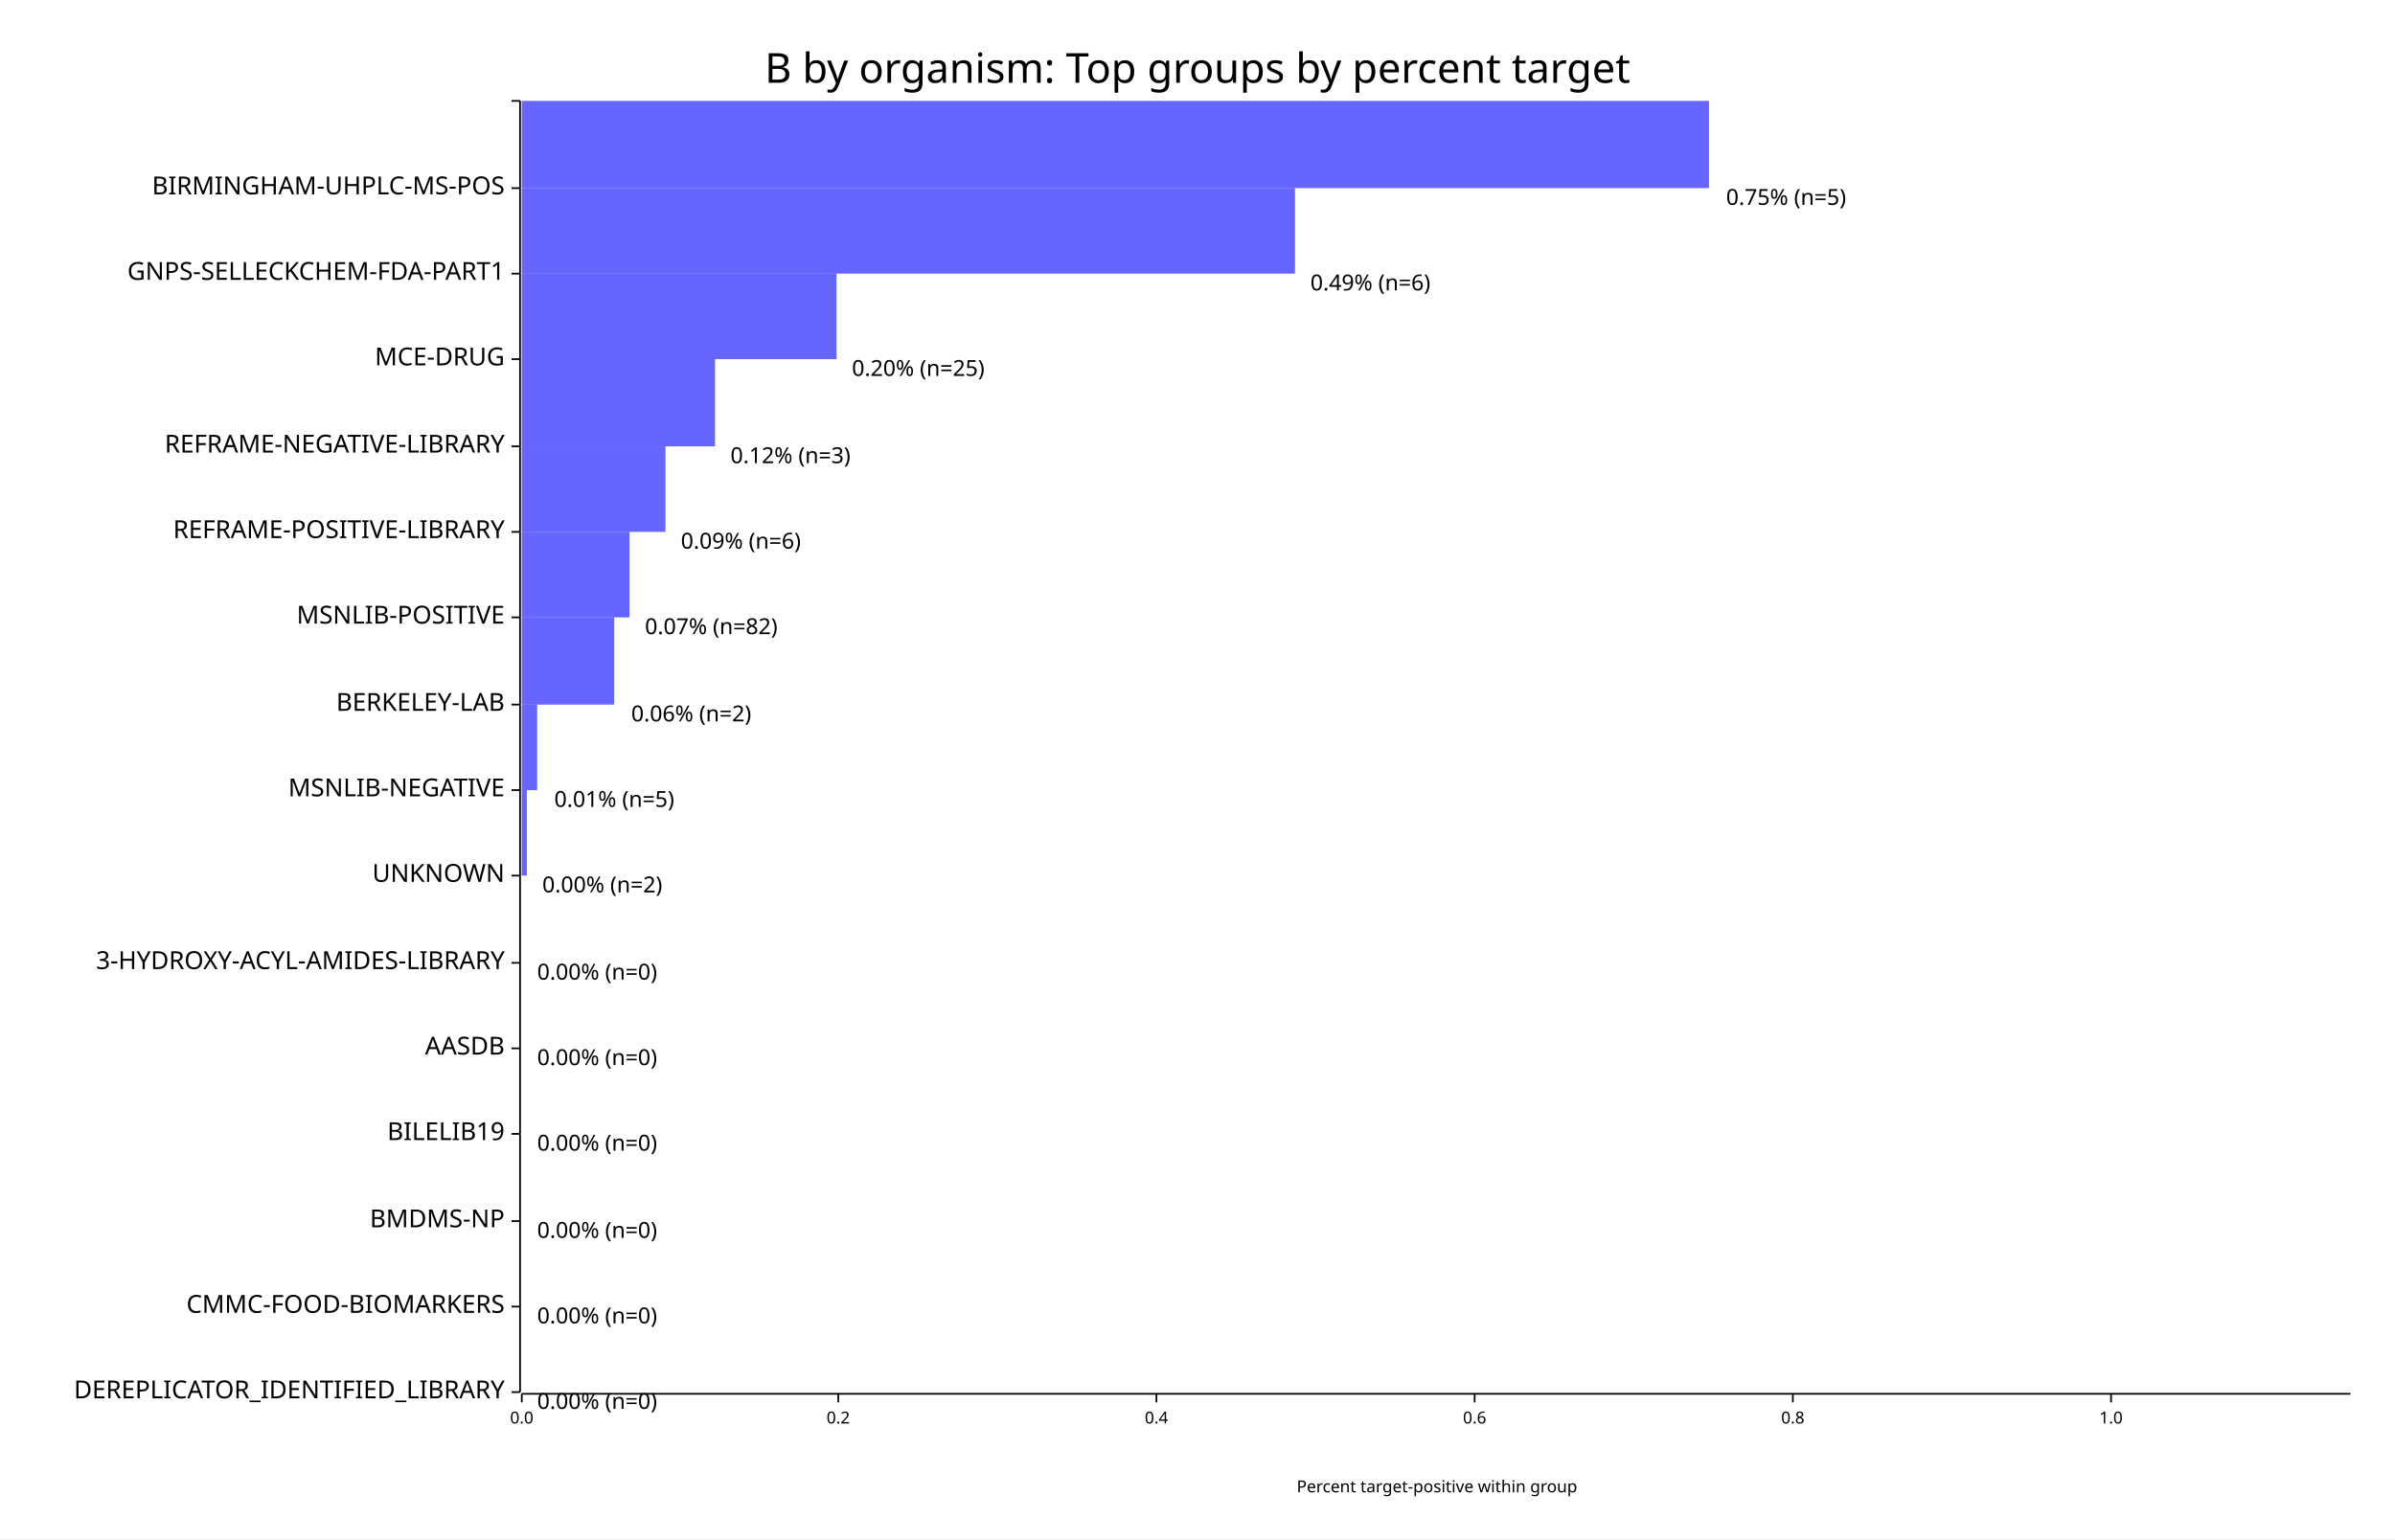
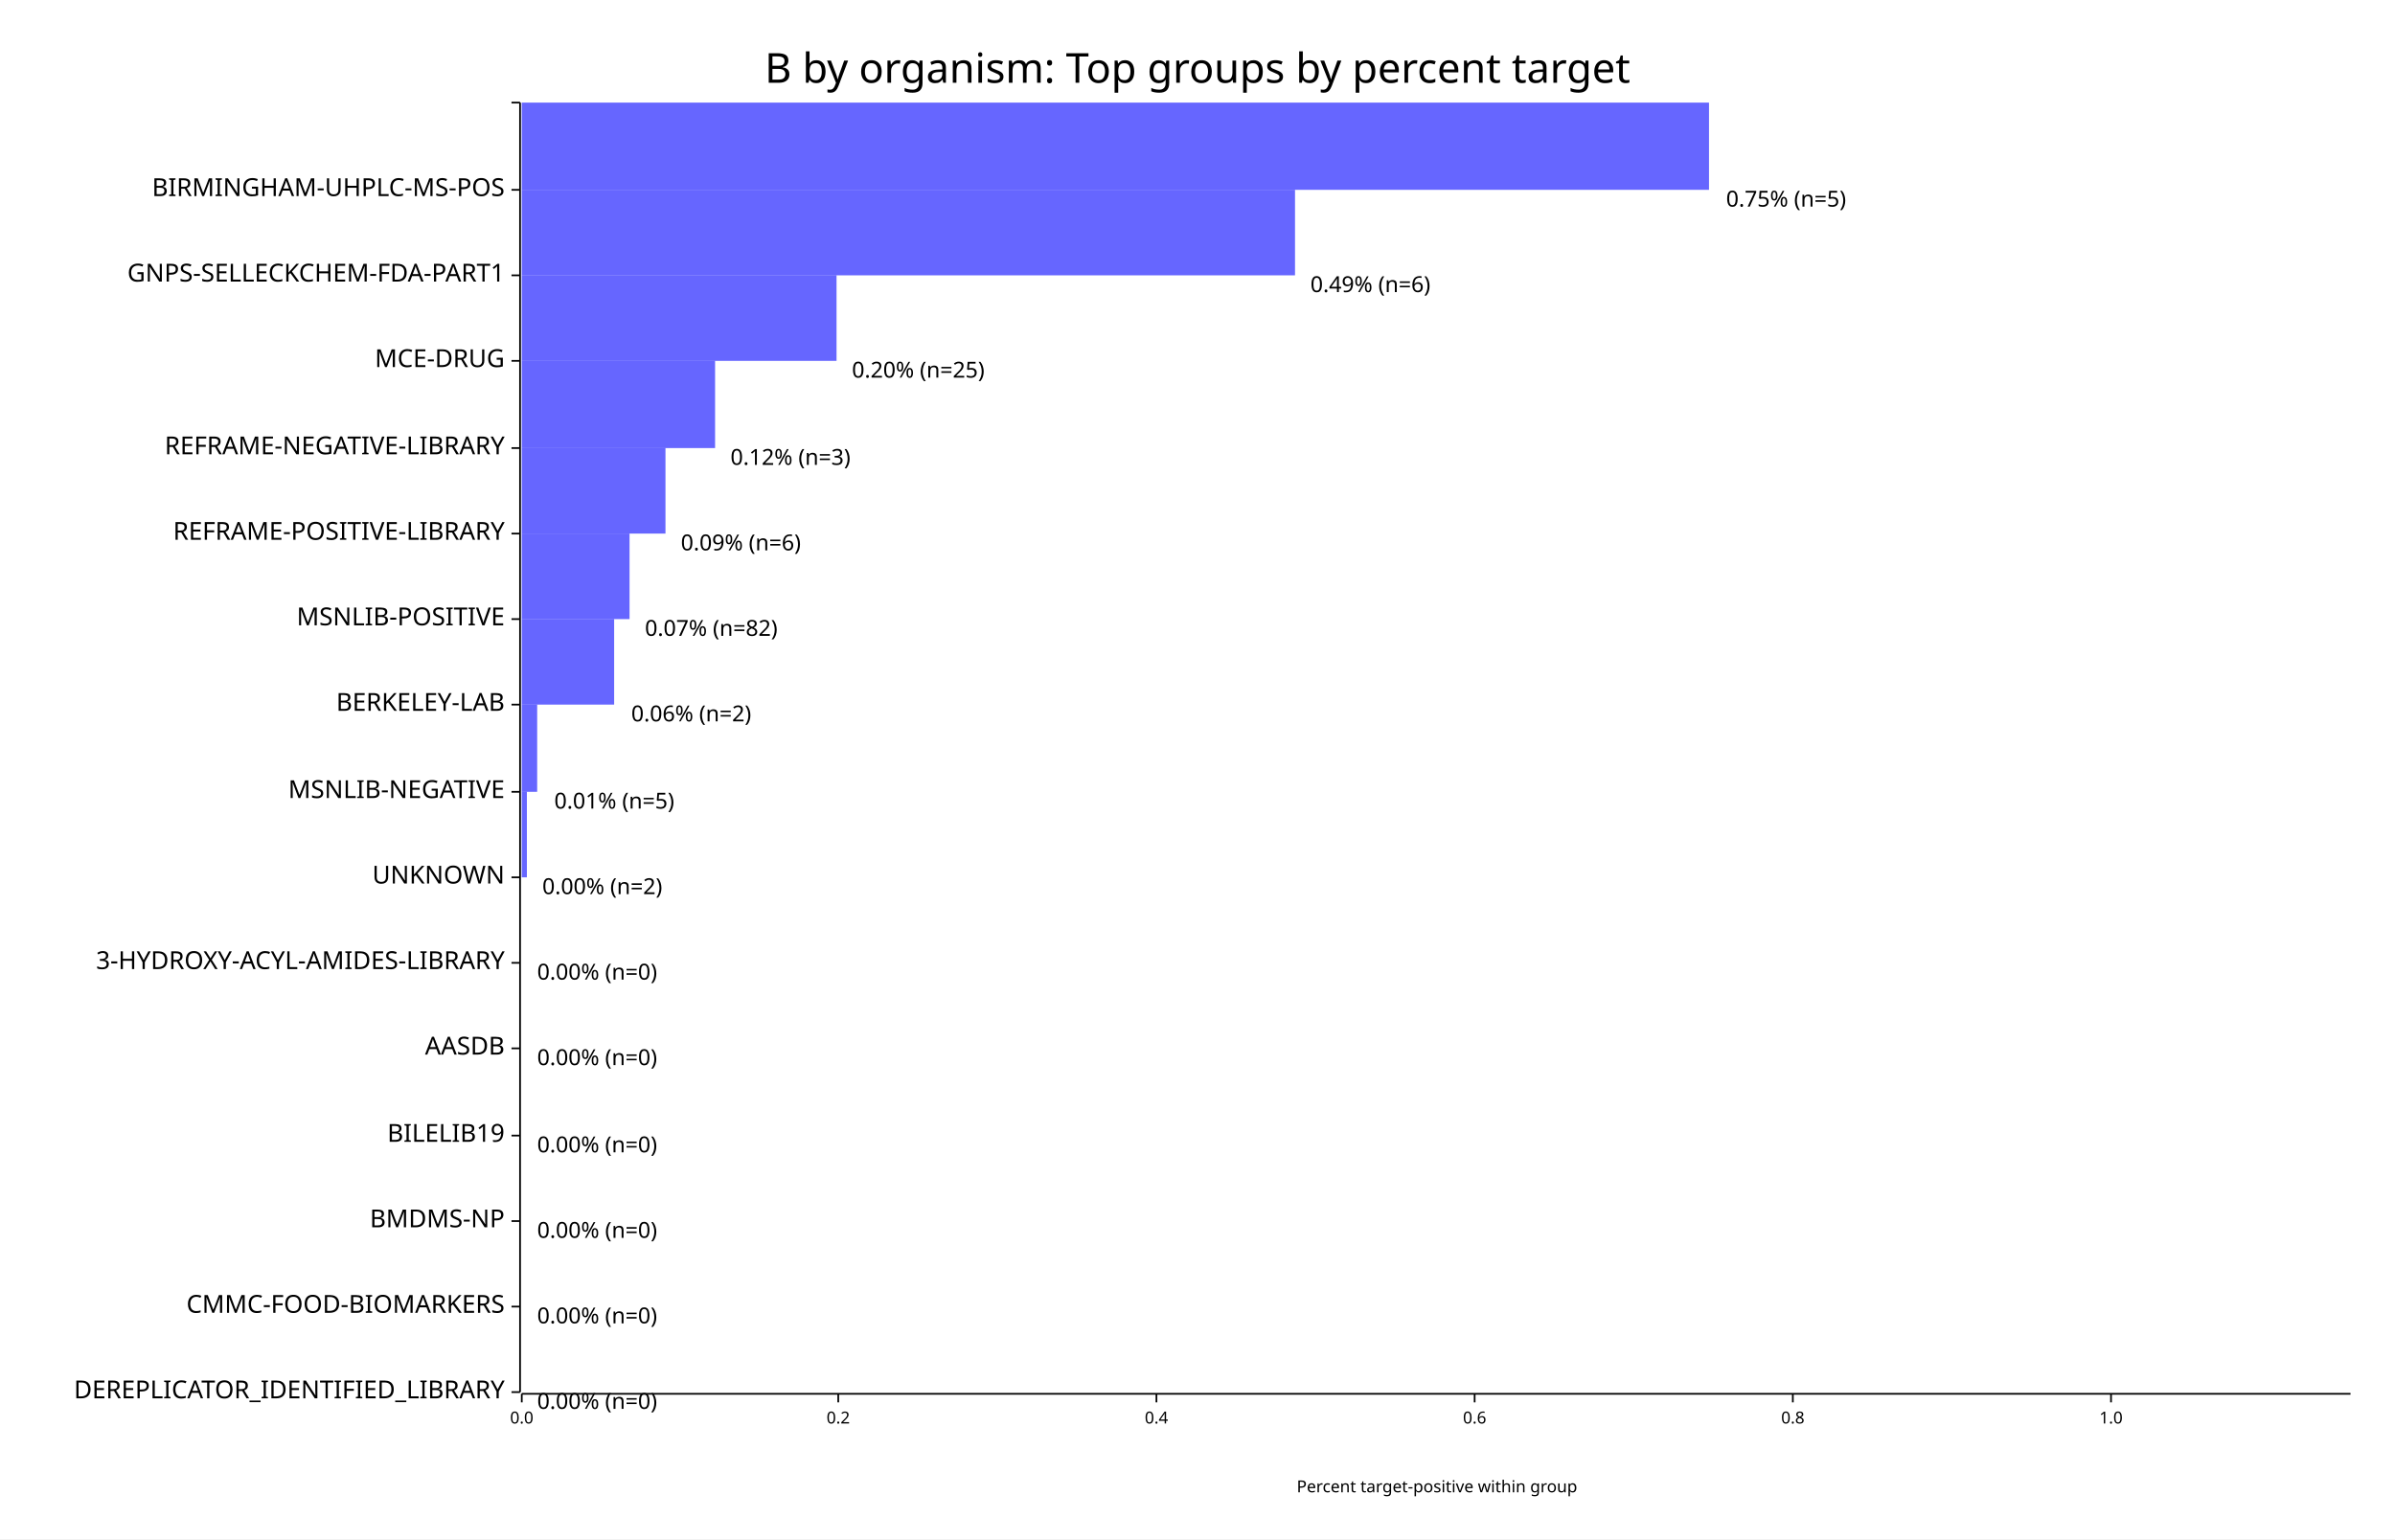
<svg xmlns="http://www.w3.org/2000/svg" width="1400" height="900" viewBox="0 0 1400 900">
  <rect x="0" y="0" width="1400" height="900" opacity="1" fill="#FFFFFF" stroke="none" />
  <text x="700" y="30" dy="0.76em" text-anchor="middle" font-family="sans-serif" font-size="24.194" opacity="1" fill="#000000">
B by organism: Top groups by percent target
</text>
  <text x="840" y="875" dy="-0.5ex" text-anchor="middle" font-family="sans-serif" font-size="9.677" opacity="1" fill="#000000">
Percent target-positive within group
</text>
-   <polyline fill="none" opacity="1" stroke="#000000" stroke-width="1" points="304,59 304,814 " />
+   <polyline fill="none" opacity="1" stroke="#000000" stroke-width="1" points="304,60 304,814 " />
  <text x="295" y="814" dy="0.5ex" text-anchor="end" font-family="sans-serif" font-size="14.516" opacity="1" fill="#000000">
DEREPLICATOR_IDENTIFIED_LIBRARY
</text>
  <polyline fill="none" opacity="1" stroke="#000000" stroke-width="1" points="299,814 304,814 " />
  <text x="295" y="764" dy="0.5ex" text-anchor="end" font-family="sans-serif" font-size="14.516" opacity="1" fill="#000000">
CMMC-FOOD-BIOMARKERS
</text>
  <polyline fill="none" opacity="1" stroke="#000000" stroke-width="1" points="299,764 304,764 " />
  <text x="295" y="714" dy="0.5ex" text-anchor="end" font-family="sans-serif" font-size="14.516" opacity="1" fill="#000000">
BMDMS-NP
</text>
  <polyline fill="none" opacity="1" stroke="#000000" stroke-width="1" points="299,714 304,714 " />
-   <text x="295" y="663" dy="0.5ex" text-anchor="end" font-family="sans-serif" font-size="14.516" opacity="1" fill="#000000">
+   <text x="295" y="664" dy="0.5ex" text-anchor="end" font-family="sans-serif" font-size="14.516" opacity="1" fill="#000000">
BILELIB19
</text>
-   <polyline fill="none" opacity="1" stroke="#000000" stroke-width="1" points="299,663 304,663 " />
+   <polyline fill="none" opacity="1" stroke="#000000" stroke-width="1" points="299,664 304,664 " />
  <text x="295" y="613" dy="0.5ex" text-anchor="end" font-family="sans-serif" font-size="14.516" opacity="1" fill="#000000">
AASDB
</text>
  <polyline fill="none" opacity="1" stroke="#000000" stroke-width="1" points="299,613 304,613 " />
  <text x="295" y="563" dy="0.5ex" text-anchor="end" font-family="sans-serif" font-size="14.516" opacity="1" fill="#000000">
3-HYDROXY-ACYL-AMIDES-LIBRARY
</text>
  <polyline fill="none" opacity="1" stroke="#000000" stroke-width="1" points="299,563 304,563 " />
-   <text x="295" y="512" dy="0.5ex" text-anchor="end" font-family="sans-serif" font-size="14.516" opacity="1" fill="#000000">
+   <text x="295" y="513" dy="0.5ex" text-anchor="end" font-family="sans-serif" font-size="14.516" opacity="1" fill="#000000">
UNKNOWN
</text>
-   <polyline fill="none" opacity="1" stroke="#000000" stroke-width="1" points="299,512 304,512 " />
-   <text x="295" y="462" dy="0.5ex" text-anchor="end" font-family="sans-serif" font-size="14.516" opacity="1" fill="#000000">
+   <polyline fill="none" opacity="1" stroke="#000000" stroke-width="1" points="299,513 304,513 " />
+   <text x="295" y="463" dy="0.5ex" text-anchor="end" font-family="sans-serif" font-size="14.516" opacity="1" fill="#000000">
MSNLIB-NEGATIVE
</text>
-   <polyline fill="none" opacity="1" stroke="#000000" stroke-width="1" points="299,462 304,462 " />
+   <polyline fill="none" opacity="1" stroke="#000000" stroke-width="1" points="299,463 304,463 " />
  <text x="295" y="412" dy="0.5ex" text-anchor="end" font-family="sans-serif" font-size="14.516" opacity="1" fill="#000000">
BERKELEY-LAB
</text>
  <polyline fill="none" opacity="1" stroke="#000000" stroke-width="1" points="299,412 304,412 " />
-   <text x="295" y="361" dy="0.5ex" text-anchor="end" font-family="sans-serif" font-size="14.516" opacity="1" fill="#000000">
+   <text x="295" y="362" dy="0.5ex" text-anchor="end" font-family="sans-serif" font-size="14.516" opacity="1" fill="#000000">
MSNLIB-POSITIVE
</text>
-   <polyline fill="none" opacity="1" stroke="#000000" stroke-width="1" points="299,361 304,361 " />
-   <text x="295" y="311" dy="0.5ex" text-anchor="end" font-family="sans-serif" font-size="14.516" opacity="1" fill="#000000">
+   <polyline fill="none" opacity="1" stroke="#000000" stroke-width="1" points="299,362 304,362 " />
+   <text x="295" y="312" dy="0.5ex" text-anchor="end" font-family="sans-serif" font-size="14.516" opacity="1" fill="#000000">
REFRAME-POSITIVE-LIBRARY
</text>
-   <polyline fill="none" opacity="1" stroke="#000000" stroke-width="1" points="299,311 304,311 " />
-   <text x="295" y="261" dy="0.5ex" text-anchor="end" font-family="sans-serif" font-size="14.516" opacity="1" fill="#000000">
+   <polyline fill="none" opacity="1" stroke="#000000" stroke-width="1" points="299,312 304,312 " />
+   <text x="295" y="262" dy="0.5ex" text-anchor="end" font-family="sans-serif" font-size="14.516" opacity="1" fill="#000000">
REFRAME-NEGATIVE-LIBRARY
</text>
-   <polyline fill="none" opacity="1" stroke="#000000" stroke-width="1" points="299,261 304,261 " />
-   <text x="295" y="210" dy="0.5ex" text-anchor="end" font-family="sans-serif" font-size="14.516" opacity="1" fill="#000000">
+   <polyline fill="none" opacity="1" stroke="#000000" stroke-width="1" points="299,262 304,262 " />
+   <text x="295" y="211" dy="0.5ex" text-anchor="end" font-family="sans-serif" font-size="14.516" opacity="1" fill="#000000">
MCE-DRUG
</text>
-   <polyline fill="none" opacity="1" stroke="#000000" stroke-width="1" points="299,210 304,210 " />
-   <text x="295" y="160" dy="0.5ex" text-anchor="end" font-family="sans-serif" font-size="14.516" opacity="1" fill="#000000">
+   <polyline fill="none" opacity="1" stroke="#000000" stroke-width="1" points="299,211 304,211 " />
+   <text x="295" y="161" dy="0.5ex" text-anchor="end" font-family="sans-serif" font-size="14.516" opacity="1" fill="#000000">
GNPS-SELLECKCHEM-FDA-PART1
</text>
-   <polyline fill="none" opacity="1" stroke="#000000" stroke-width="1" points="299,160 304,160 " />
-   <text x="295" y="110" dy="0.5ex" text-anchor="end" font-family="sans-serif" font-size="14.516" opacity="1" fill="#000000">
+   <polyline fill="none" opacity="1" stroke="#000000" stroke-width="1" points="299,161 304,161 " />
+   <text x="295" y="111" dy="0.5ex" text-anchor="end" font-family="sans-serif" font-size="14.516" opacity="1" fill="#000000">
BIRMINGHAM-UHPLC-MS-POS
</text>
-   <polyline fill="none" opacity="1" stroke="#000000" stroke-width="1" points="299,110 304,110 " />
-   <text x="295" y="59" dy="0.5ex" text-anchor="end" font-family="sans-serif" font-size="14.516" opacity="1" fill="#000000">
+   <polyline fill="none" opacity="1" stroke="#000000" stroke-width="1" points="299,111 304,111 " />
+   <text x="295" y="60" dy="0.5ex" text-anchor="end" font-family="sans-serif" font-size="14.516" opacity="1" fill="#000000">

</text>
-   <polyline fill="none" opacity="1" stroke="#000000" stroke-width="1" points="299,59 304,59 " />
+   <polyline fill="none" opacity="1" stroke="#000000" stroke-width="1" points="299,60 304,60 " />
  <polyline fill="none" opacity="1" stroke="#000000" stroke-width="1" points="305,815 1374,815 " />
  <text x="305" y="825" dy="0.76em" text-anchor="middle" font-family="sans-serif" font-size="9.677" opacity="1" fill="#000000">
0.0
</text>
  <polyline fill="none" opacity="1" stroke="#000000" stroke-width="1" points="305,815 305,820 " />
  <text x="490" y="825" dy="0.76em" text-anchor="middle" font-family="sans-serif" font-size="9.677" opacity="1" fill="#000000">
0.2
</text>
  <polyline fill="none" opacity="1" stroke="#000000" stroke-width="1" points="490,815 490,820 " />
  <text x="676" y="825" dy="0.76em" text-anchor="middle" font-family="sans-serif" font-size="9.677" opacity="1" fill="#000000">
0.4
</text>
  <polyline fill="none" opacity="1" stroke="#000000" stroke-width="1" points="676,815 676,820 " />
  <text x="862" y="825" dy="0.76em" text-anchor="middle" font-family="sans-serif" font-size="9.677" opacity="1" fill="#000000">
0.6
</text>
  <polyline fill="none" opacity="1" stroke="#000000" stroke-width="1" points="862,815 862,820 " />
  <text x="1048" y="825" dy="0.76em" text-anchor="middle" font-family="sans-serif" font-size="9.677" opacity="1" fill="#000000">
0.8
</text>
  <polyline fill="none" opacity="1" stroke="#000000" stroke-width="1" points="1048,815 1048,820 " />
  <text x="1234" y="825" dy="0.76em" text-anchor="middle" font-family="sans-serif" font-size="9.677" opacity="1" fill="#000000">
1.0
</text>
  <polyline fill="none" opacity="1" stroke="#000000" stroke-width="1" points="1234,815 1234,820 " />
  <rect x="305" y="764" width="0" height="50" opacity="0.6" fill="#0000FF" stroke="none" />
  <text x="314" y="814" dy="0.76em" text-anchor="start" font-family="sans-serif" font-size="12.903" opacity="1" fill="#000000">
0.00% (n=0)
</text>
  <rect x="305" y="714" width="0" height="50" opacity="0.6" fill="#0000FF" stroke="none" />
  <text x="314" y="764" dy="0.76em" text-anchor="start" font-family="sans-serif" font-size="12.903" opacity="1" fill="#000000">
0.00% (n=0)
</text>
-   <rect x="305" y="663" width="0" height="51" opacity="0.6" fill="#0000FF" stroke="none" />
+   <rect x="305" y="664" width="0" height="50" opacity="0.6" fill="#0000FF" stroke="none" />
  <text x="314" y="714" dy="0.76em" text-anchor="start" font-family="sans-serif" font-size="12.903" opacity="1" fill="#000000">
0.00% (n=0)
</text>
-   <rect x="305" y="613" width="0" height="50" opacity="0.6" fill="#0000FF" stroke="none" />
-   <text x="314" y="663" dy="0.76em" text-anchor="start" font-family="sans-serif" font-size="12.903" opacity="1" fill="#000000">
+   <rect x="305" y="613" width="0" height="51" opacity="0.6" fill="#0000FF" stroke="none" />
+   <text x="314" y="664" dy="0.76em" text-anchor="start" font-family="sans-serif" font-size="12.903" opacity="1" fill="#000000">
0.00% (n=0)
</text>
  <rect x="305" y="563" width="0" height="50" opacity="0.6" fill="#0000FF" stroke="none" />
  <text x="314" y="613" dy="0.76em" text-anchor="start" font-family="sans-serif" font-size="12.903" opacity="1" fill="#000000">
0.00% (n=0)
</text>
-   <rect x="305" y="512" width="0" height="51" opacity="0.6" fill="#0000FF" stroke="none" />
+   <rect x="305" y="513" width="0" height="50" opacity="0.6" fill="#0000FF" stroke="none" />
  <text x="314" y="563" dy="0.76em" text-anchor="start" font-family="sans-serif" font-size="12.903" opacity="1" fill="#000000">
0.00% (n=0)
</text>
-   <rect x="305" y="462" width="3" height="50" opacity="0.6" fill="#0000FF" stroke="none" />
-   <text x="317" y="512" dy="0.76em" text-anchor="start" font-family="sans-serif" font-size="12.903" opacity="1" fill="#000000">
+   <rect x="305" y="463" width="3" height="50" opacity="0.6" fill="#0000FF" stroke="none" />
+   <text x="317" y="513" dy="0.76em" text-anchor="start" font-family="sans-serif" font-size="12.903" opacity="1" fill="#000000">
0.00% (n=2)
</text>
-   <rect x="305" y="412" width="9" height="50" opacity="0.6" fill="#0000FF" stroke="none" />
-   <text x="324" y="462" dy="0.76em" text-anchor="start" font-family="sans-serif" font-size="12.903" opacity="1" fill="#000000">
+   <rect x="305" y="412" width="9" height="51" opacity="0.6" fill="#0000FF" stroke="none" />
+   <text x="324" y="463" dy="0.76em" text-anchor="start" font-family="sans-serif" font-size="12.903" opacity="1" fill="#000000">
0.01% (n=5)
</text>
-   <rect x="305" y="361" width="54" height="51" opacity="0.6" fill="#0000FF" stroke="none" />
+   <rect x="305" y="362" width="54" height="50" opacity="0.6" fill="#0000FF" stroke="none" />
  <text x="369" y="412" dy="0.76em" text-anchor="start" font-family="sans-serif" font-size="12.903" opacity="1" fill="#000000">
0.06% (n=2)
</text>
-   <rect x="305" y="311" width="63" height="50" opacity="0.6" fill="#0000FF" stroke="none" />
-   <text x="377" y="361" dy="0.76em" text-anchor="start" font-family="sans-serif" font-size="12.903" opacity="1" fill="#000000">
+   <rect x="305" y="312" width="63" height="50" opacity="0.6" fill="#0000FF" stroke="none" />
+   <text x="377" y="362" dy="0.76em" text-anchor="start" font-family="sans-serif" font-size="12.903" opacity="1" fill="#000000">
0.07% (n=82)
</text>
-   <rect x="305" y="261" width="84" height="50" opacity="0.6" fill="#0000FF" stroke="none" />
-   <text x="398" y="311" dy="0.76em" text-anchor="start" font-family="sans-serif" font-size="12.903" opacity="1" fill="#000000">
+   <rect x="305" y="262" width="84" height="50" opacity="0.6" fill="#0000FF" stroke="none" />
+   <text x="398" y="312" dy="0.76em" text-anchor="start" font-family="sans-serif" font-size="12.903" opacity="1" fill="#000000">
0.09% (n=6)
</text>
-   <rect x="305" y="210" width="113" height="51" opacity="0.6" fill="#0000FF" stroke="none" />
-   <text x="427" y="261" dy="0.76em" text-anchor="start" font-family="sans-serif" font-size="12.903" opacity="1" fill="#000000">
+   <rect x="305" y="211" width="113" height="51" opacity="0.6" fill="#0000FF" stroke="none" />
+   <text x="427" y="262" dy="0.76em" text-anchor="start" font-family="sans-serif" font-size="12.903" opacity="1" fill="#000000">
0.12% (n=3)
</text>
-   <rect x="305" y="160" width="184" height="50" opacity="0.6" fill="#0000FF" stroke="none" />
-   <text x="498" y="210" dy="0.76em" text-anchor="start" font-family="sans-serif" font-size="12.903" opacity="1" fill="#000000">
+   <rect x="305" y="161" width="184" height="50" opacity="0.6" fill="#0000FF" stroke="none" />
+   <text x="498" y="211" dy="0.76em" text-anchor="start" font-family="sans-serif" font-size="12.903" opacity="1" fill="#000000">
0.20% (n=25)
</text>
-   <rect x="305" y="110" width="452" height="50" opacity="0.6" fill="#0000FF" stroke="none" />
-   <text x="766" y="160" dy="0.76em" text-anchor="start" font-family="sans-serif" font-size="12.903" opacity="1" fill="#000000">
+   <rect x="305" y="111" width="452" height="50" opacity="0.6" fill="#0000FF" stroke="none" />
+   <text x="766" y="161" dy="0.76em" text-anchor="start" font-family="sans-serif" font-size="12.903" opacity="1" fill="#000000">
0.49% (n=6)
</text>
-   <rect x="305" y="59" width="694" height="51" opacity="0.6" fill="#0000FF" stroke="none" />
-   <text x="1009" y="110" dy="0.76em" text-anchor="start" font-family="sans-serif" font-size="12.903" opacity="1" fill="#000000">
+   <rect x="305" y="60" width="694" height="51" opacity="0.6" fill="#0000FF" stroke="none" />
+   <text x="1009" y="111" dy="0.76em" text-anchor="start" font-family="sans-serif" font-size="12.903" opacity="1" fill="#000000">
0.75% (n=5)
</text>
</svg>
